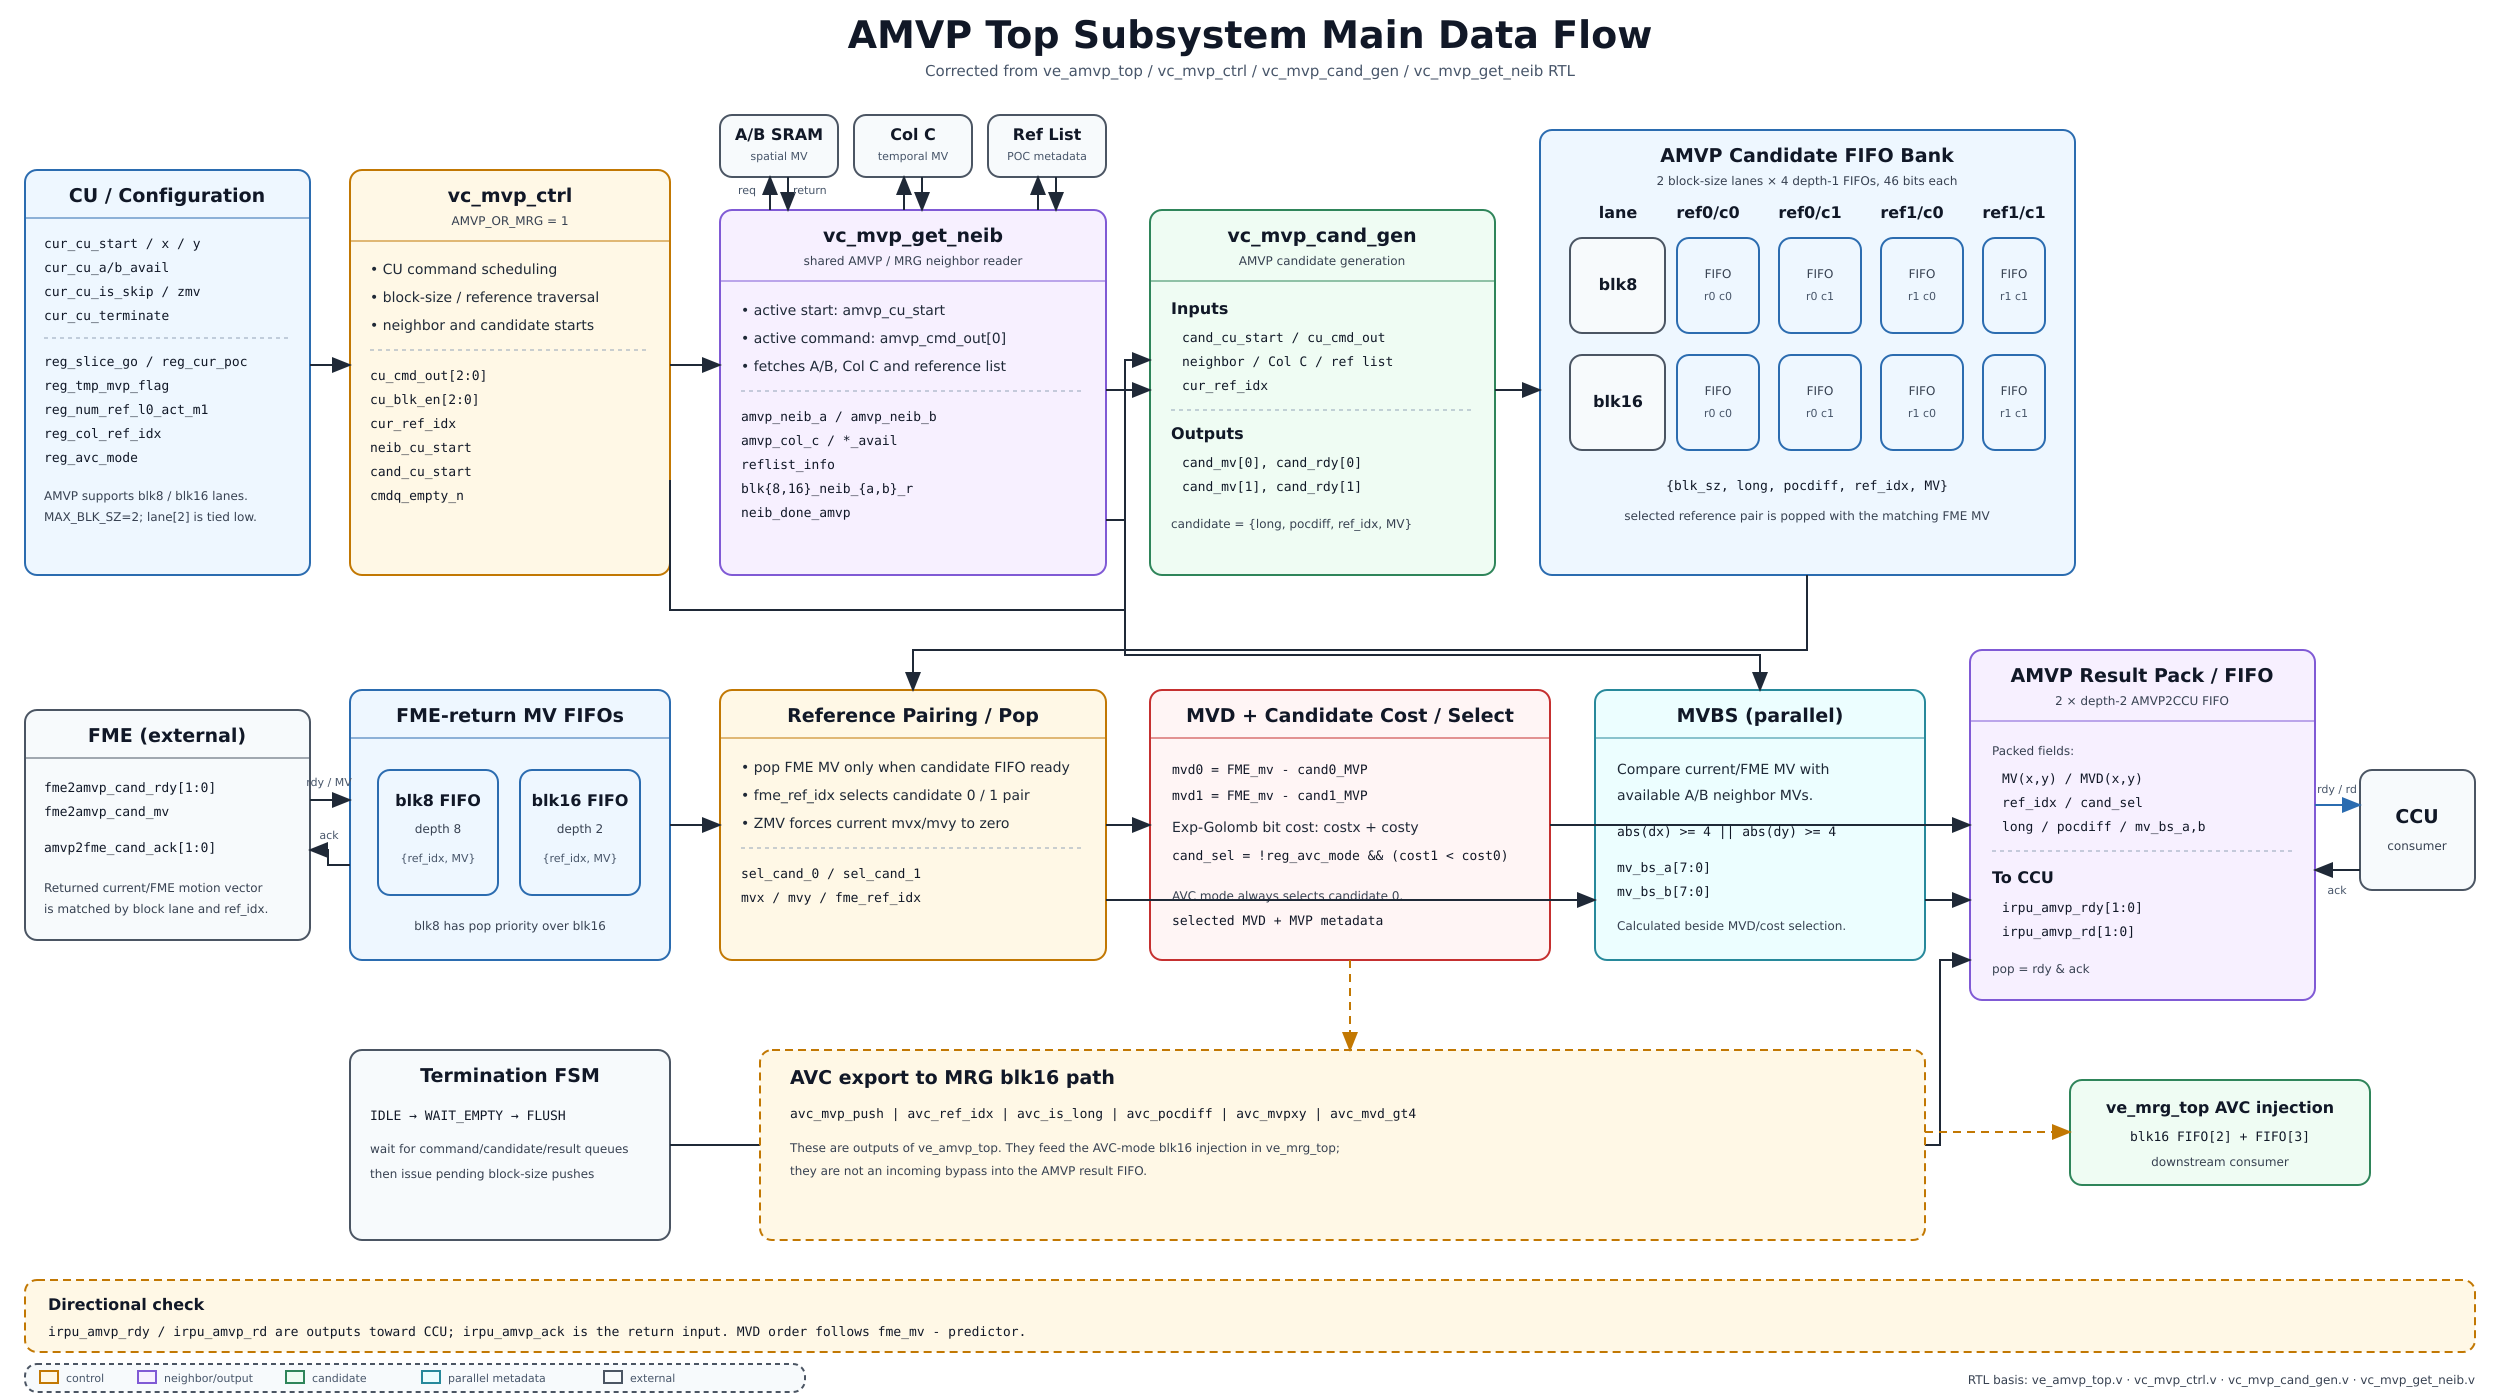
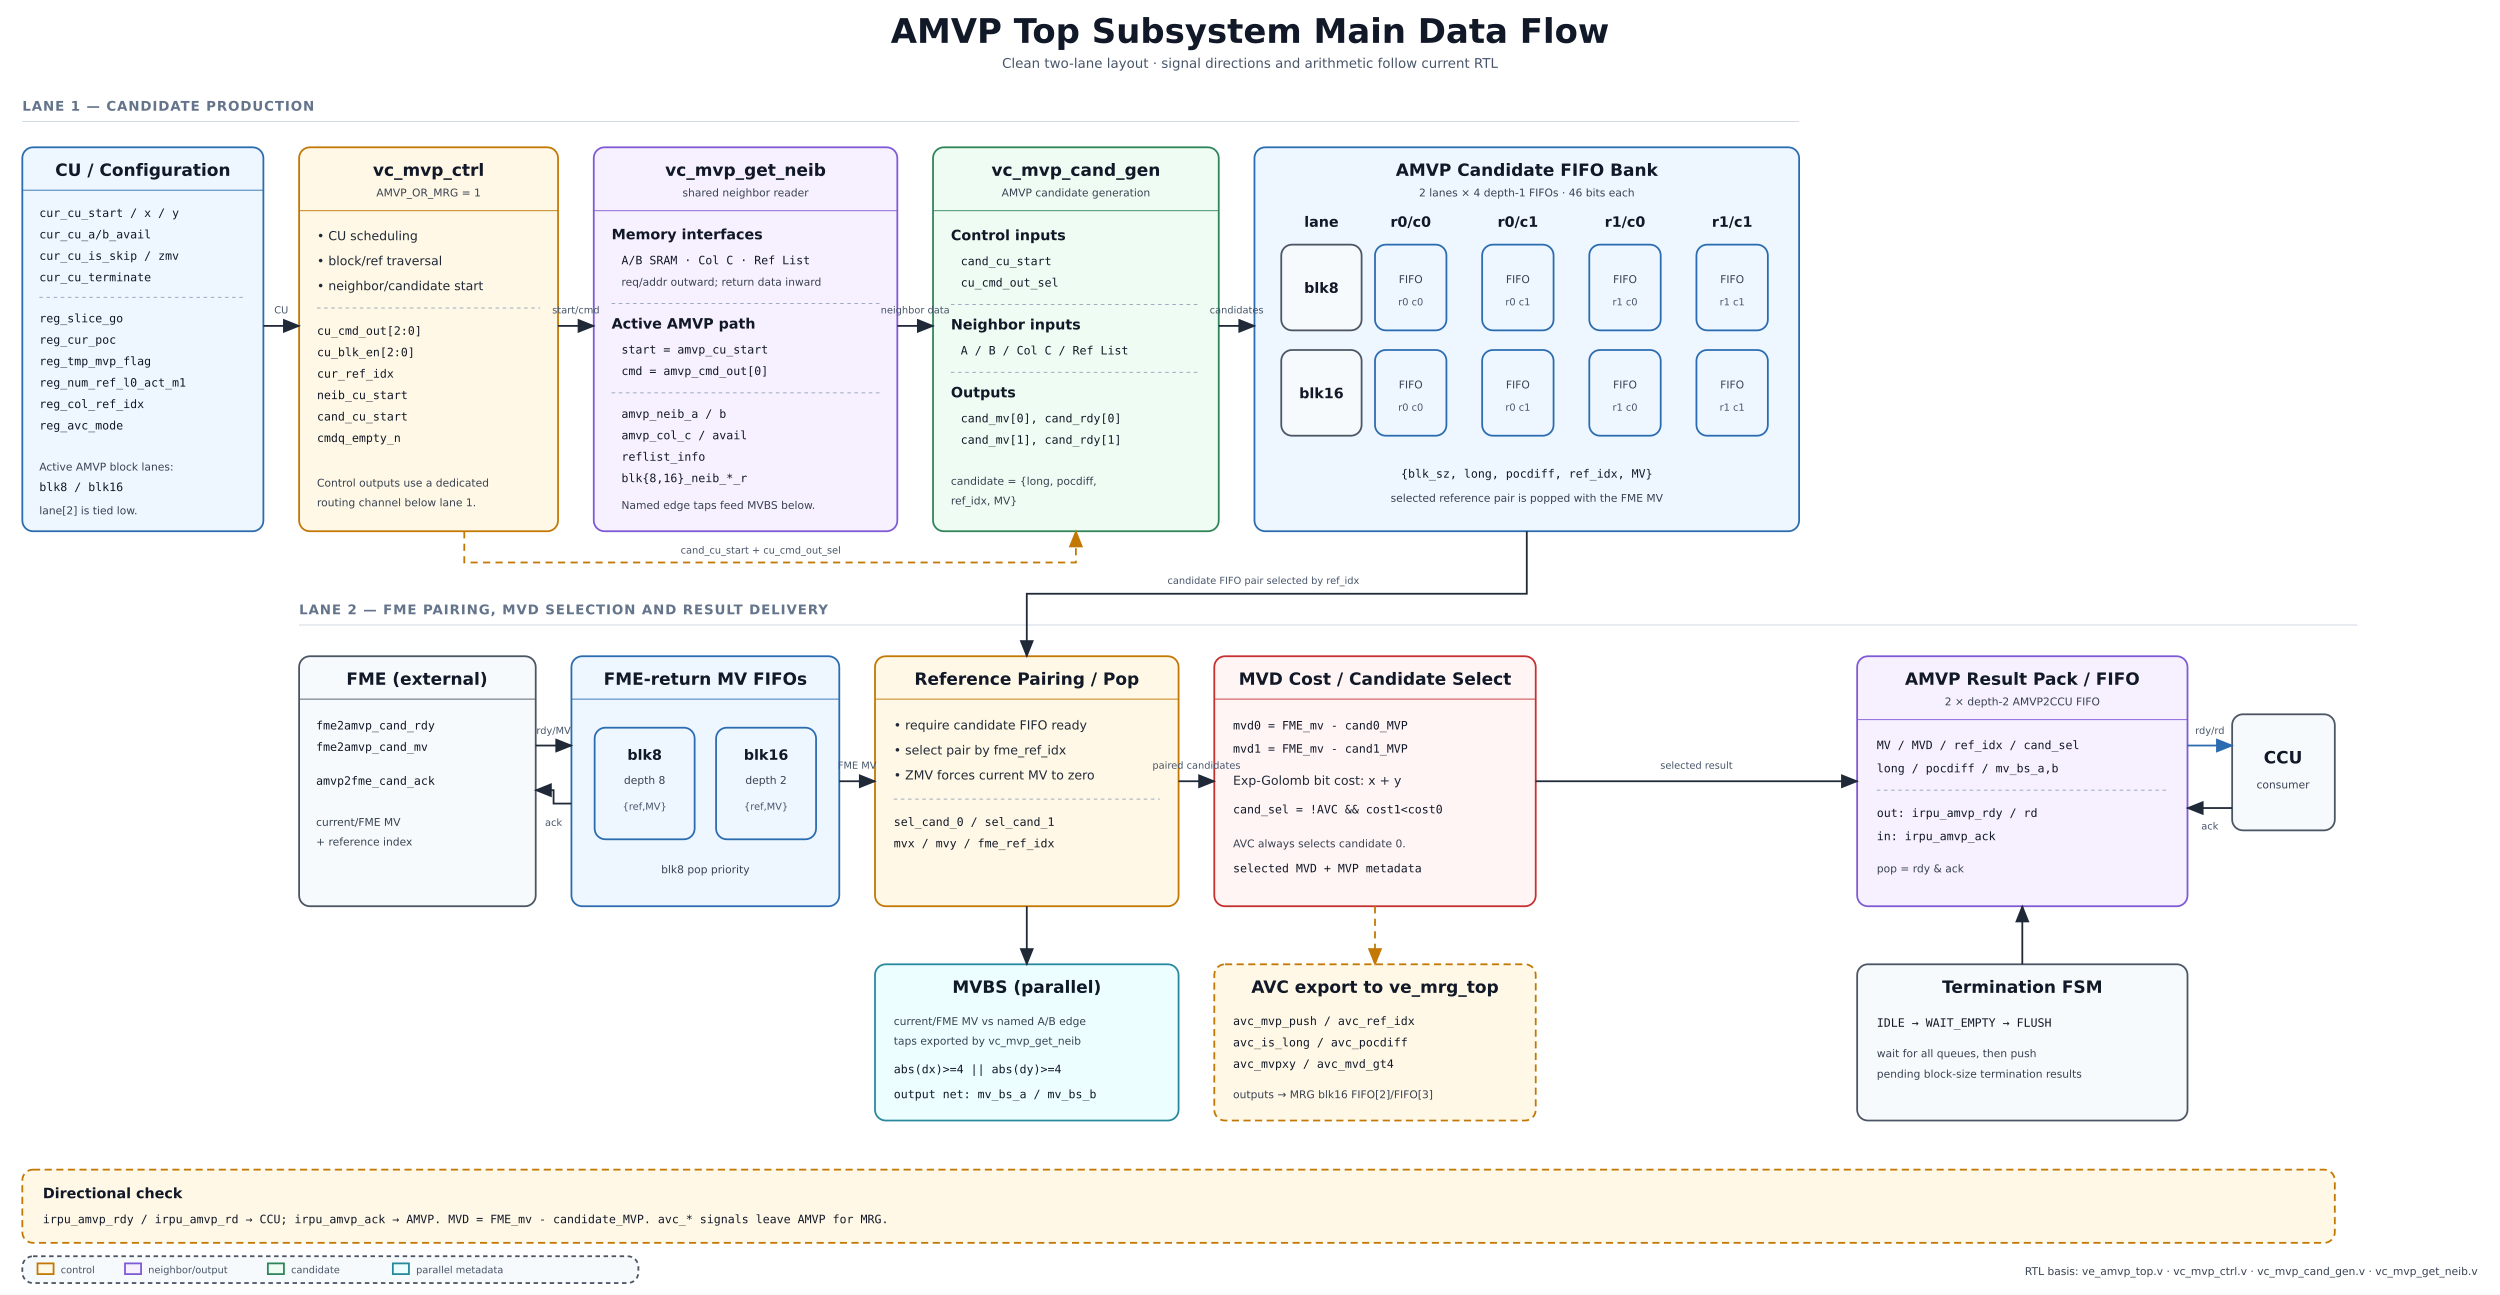
- <svg xmlns="http://www.w3.org/2000/svg" width="2500" height="1400" viewBox="0 0 2500 1400">
+ <svg xmlns="http://www.w3.org/2000/svg" width="2800" height="1450" viewBox="0 0 2800 1450">
  <defs>
    <marker id="arrow" markerWidth="10" markerHeight="8" refX="9" refY="4" orient="auto" markerUnits="strokeWidth">
      <path d="M0,0 L10,4 L0,8 Z" fill="#1f2937" />
    </marker>
    <marker id="arrow-blue" markerWidth="10" markerHeight="8" refX="9" refY="4" orient="auto" markerUnits="strokeWidth">
      <path d="M0,0 L10,4 L0,8 Z" fill="#2b6cb0" />
    </marker>
    <marker id="arrow-orange" markerWidth="10" markerHeight="8" refX="9" refY="4" orient="auto" markerUnits="strokeWidth">
      <path d="M0,0 L10,4 L0,8 Z" fill="#c27803" />
    </marker>
    <style>
      .title{font:700 38px 'DejaVu Sans',sans-serif;fill:#111827}.subtitle{font:15px 'DejaVu Sans',sans-serif;fill:#475569}
-       .h1{font:700 19px 'DejaVu Sans',sans-serif;fill:#111827}.h2{font:700 16px 'DejaVu Sans',sans-serif;fill:#111827}
-       .txt{font:14px 'DejaVu Sans',sans-serif;fill:#1f2937}.sig{font:13px 'DejaVu Sans Mono',monospace;fill:#111827}
-       .small{font:12px 'DejaVu Sans',sans-serif;fill:#374151}.tiny{font:11px 'DejaVu Sans',sans-serif;fill:#475569}
+       .lane{font:700 15px 'DejaVu Sans',sans-serif;fill:#64748b;letter-spacing:1px}.h1{font:700 19px 'DejaVu Sans',sans-serif;fill:#111827}.h2{font:700 16px 'DejaVu Sans',sans-serif;fill:#111827}
+       .txt{font:14px 'DejaVu Sans',sans-serif;fill:#1f2937}.sig{font:13px 'DejaVu Sans Mono',monospace;fill:#111827}.small{font:12px 'DejaVu Sans',sans-serif;fill:#374151}.tiny{font:11px 'DejaVu Sans',sans-serif;fill:#475569}
      .line{fill:none;stroke:#1f2937;stroke-width:2;marker-end:url(#arrow)}.blue-line{fill:none;stroke:#2b6cb0;stroke-width:2;marker-end:url(#arrow-blue)}
      .dash{fill:none;stroke:#c27803;stroke-width:2;stroke-dasharray:8 6;marker-end:url(#arrow-orange)}
-       .blue{fill:#eef7ff;stroke:#2b6cb0;stroke-width:2}.orange{fill:#fff8e6;stroke:#c27803;stroke-width:2}
-       .purple{fill:#f7f0ff;stroke:#805ad5;stroke-width:2}.green{fill:#effcf3;stroke:#2f855a;stroke-width:2}
-       .red{fill:#fff5f5;stroke:#c53030;stroke-width:2}.cyan{fill:#ecfeff;stroke:#27899b;stroke-width:2}
-       .gray{fill:#f7fafc;stroke:#4b5563;stroke-width:2}.round{rx:12;ry:12}.sep{stroke:#94a3b8;stroke-width:1;stroke-dasharray:4 4}
+       .blue{fill:#eef7ff;stroke:#2b6cb0;stroke-width:2}.orange{fill:#fff8e6;stroke:#c27803;stroke-width:2}.purple{fill:#f7f0ff;stroke:#805ad5;stroke-width:2}
+       .green{fill:#effcf3;stroke:#2f855a;stroke-width:2}.red{fill:#fff5f5;stroke:#c53030;stroke-width:2}.cyan{fill:#ecfeff;stroke:#27899b;stroke-width:2}.gray{fill:#f7fafc;stroke:#4b5563;stroke-width:2}
+       .round{rx:12;ry:12}.sep{stroke:#94a3b8;stroke-width:1;stroke-dasharray:4 4}
    </style>
  </defs>
-   <rect width="2500" height="1400" fill="#fff" />
-   <text x="1250" y="48" text-anchor="middle" class="title">AMVP Top Subsystem Main Data Flow</text>
-   <text x="1250" y="76" text-anchor="middle" class="subtitle">Corrected from ve_amvp_top / vc_mvp_ctrl / vc_mvp_cand_gen / vc_mvp_get_neib RTL</text>
-   <rect x="25" y="170" width="285" height="405" class="blue round" />
-   <text x="167" y="202" text-anchor="middle" class="h1">CU / Configuration</text>
-   <line x1="25" y1="218" x2="310" y2="218" stroke="#2b6cb0" />
-   <text x="44" y="248" class="sig">cur_cu_start / x / y</text>
-   <text x="44" y="272" class="sig">cur_cu_a/b_avail</text>
-   <text x="44" y="296" class="sig">cur_cu_is_skip / zmv</text>
-   <text x="44" y="320" class="sig">cur_cu_terminate</text>
-   <line x1="44" y1="338" x2="290" y2="338" class="sep" />
-   <text x="44" y="366" class="sig">reg_slice_go / reg_cur_poc</text>
-   <text x="44" y="390" class="sig">reg_tmp_mvp_flag</text>
-   <text x="44" y="414" class="sig">reg_num_ref_l0_act_m1</text>
-   <text x="44" y="438" class="sig">reg_col_ref_idx</text>
-   <text x="44" y="462" class="sig">reg_avc_mode</text>
-   <text x="44" y="500" class="small">AMVP supports blk8 / blk16 lanes.</text>
-   <text x="44" y="521" class="small">MAX_BLK_SZ=2; lane[2] is tied low.</text>
-   <rect x="350" y="170" width="320" height="405" class="orange round" />
-   <text x="510" y="202" text-anchor="middle" class="h1">vc_mvp_ctrl</text>
-   <text x="510" y="225" text-anchor="middle" class="small">AMVP_OR_MRG = 1</text>
-   <line x1="350" y1="241" x2="670" y2="241" stroke="#c27803" />
-   <text x="370" y="274" class="txt">• CU command scheduling</text>
-   <text x="370" y="302" class="txt">• block-size / reference traversal</text>
-   <text x="370" y="330" class="txt">• neighbor and candidate starts</text>
-   <line x1="370" y1="350" x2="650" y2="350" class="sep" />
-   <text x="370" y="380" class="sig">cu_cmd_out[2:0]</text>
-   <text x="370" y="404" class="sig">cu_blk_en[2:0]</text>
-   <text x="370" y="428" class="sig">cur_ref_idx</text>
-   <text x="370" y="452" class="sig">neib_cu_start</text>
-   <text x="370" y="476" class="sig">cand_cu_start</text>
-   <text x="370" y="500" class="sig">cmdq_empty_n</text>
-   <path d="M310 365 H350" class="line" />
-   <rect x="720" y="115" width="118" height="62" class="gray round" />
-   <rect x="854" y="115" width="118" height="62" class="gray round" />
-   <rect x="988" y="115" width="118" height="62" class="gray round" />
-   <text x="779" y="140" text-anchor="middle" class="h2">A/B SRAM</text>
-   <text x="779" y="160" text-anchor="middle" class="tiny">spatial MV</text>
-   <text x="913" y="140" text-anchor="middle" class="h2">Col C</text>
-   <text x="913" y="160" text-anchor="middle" class="tiny">temporal MV</text>
-   <text x="1047" y="140" text-anchor="middle" class="h2">Ref List</text>
-   <text x="1047" y="160" text-anchor="middle" class="tiny">POC metadata</text>
-   <rect x="720" y="210" width="386" height="365" class="purple round" />
-   <text x="913" y="242" text-anchor="middle" class="h1">vc_mvp_get_neib</text>
-   <text x="913" y="265" text-anchor="middle" class="small">shared AMVP / MRG neighbor reader</text>
-   <line x1="720" y1="281" x2="1106" y2="281" stroke="#805ad5" />
-   <text x="741" y="315" class="txt">• active start: amvp_cu_start</text>
-   <text x="741" y="343" class="txt">• active command: amvp_cmd_out[0]</text>
-   <text x="741" y="371" class="txt">• fetches A/B, Col C and reference list</text>
-   <line x1="741" y1="391" x2="1085" y2="391" class="sep" />
-   <text x="741" y="421" class="sig">amvp_neib_a / amvp_neib_b</text>
-   <text x="741" y="445" class="sig">amvp_col_c / *_avail</text>
-   <text x="741" y="469" class="sig">reflist_info</text>
-   <text x="741" y="493" class="sig">blk{8,16}_neib_{a,b}_r</text>
-   <text x="741" y="517" class="sig">neib_done_amvp</text>
-   <path d="M670 365 H720" class="line" />
-   <path d="M770 210 V177" class="line" />
-   <path d="M788 177 V210" class="line" />
-   <path d="M904 210 V177" class="line" />
-   <path d="M922 177 V210" class="line" />
-   <path d="M1038 210 V177" class="line" />
-   <path d="M1056 177 V210" class="line" />
-   <text x="738" y="194" class="tiny">req</text>
-   <text x="793" y="194" class="tiny">return</text>
-   <rect x="1150" y="210" width="345" height="365" class="green round" />
-   <text x="1322" y="242" text-anchor="middle" class="h1">vc_mvp_cand_gen</text>
-   <text x="1322" y="265" text-anchor="middle" class="small">AMVP candidate generation</text>
-   <line x1="1150" y1="281" x2="1495" y2="281" stroke="#2f855a" />
-   <text x="1171" y="314" class="h2">Inputs</text>
-   <text x="1182" y="342" class="sig">cand_cu_start / cu_cmd_out</text>
-   <text x="1182" y="366" class="sig">neighbor / Col C / ref list</text>
-   <text x="1182" y="390" class="sig">cur_ref_idx</text>
-   <line x1="1171" y1="410" x2="1474" y2="410" class="sep" />
-   <text x="1171" y="439" class="h2">Outputs</text>
-   <text x="1182" y="467" class="sig">cand_mv[0], cand_rdy[0]</text>
-   <text x="1182" y="491" class="sig">cand_mv[1], cand_rdy[1]</text>
-   <text x="1171" y="528" class="small">candidate = {long, pocdiff, ref_idx, MV}</text>
-   <path d="M1106 390 H1150" class="line" />
-   <path d="M670 480 V610 H1125 V360 H1150" class="line" />
-   <rect x="1540" y="130" width="535" height="445" class="blue round" />
-   <text x="1807" y="162" text-anchor="middle" class="h1">AMVP Candidate FIFO Bank</text>
-   <text x="1807" y="185" text-anchor="middle" class="small">2 block-size lanes × 4 depth-1 FIFOs, 46 bits each</text>
-   <text x="1618" y="218" text-anchor="middle" class="h2">lane</text>
-   <text x="1708" y="218" text-anchor="middle" class="h2">ref0/c0</text>
-   <text x="1810" y="218" text-anchor="middle" class="h2">ref0/c1</text>
-   <text x="1912" y="218" text-anchor="middle" class="h2">ref1/c0</text>
-   <text x="2014" y="218" text-anchor="middle" class="h2">ref1/c1</text>
-   <rect x="1570" y="238" width="95" height="95" class="gray round" />
-   <text x="1618" y="290" text-anchor="middle" class="h2">blk8</text>
-   <rect x="1677" y="238" width="82" height="95" class="blue round" />
-   <rect x="1779" y="238" width="82" height="95" class="blue round" />
-   <rect x="1881" y="238" width="82" height="95" class="blue round" />
-   <rect x="1983" y="238" width="62" height="95" class="blue round" />
-   <text x="1718" y="278" text-anchor="middle" class="small">FIFO</text>
-   <text x="1718" y="300" text-anchor="middle" class="tiny">r0 c0</text>
-   <text x="1820" y="278" text-anchor="middle" class="small">FIFO</text>
-   <text x="1820" y="300" text-anchor="middle" class="tiny">r0 c1</text>
-   <text x="1922" y="278" text-anchor="middle" class="small">FIFO</text>
-   <text x="1922" y="300" text-anchor="middle" class="tiny">r1 c0</text>
-   <text x="2014" y="278" text-anchor="middle" class="small">FIFO</text>
-   <text x="2014" y="300" text-anchor="middle" class="tiny">r1 c1</text>
-   <rect x="1570" y="355" width="95" height="95" class="gray round" />
-   <text x="1618" y="407" text-anchor="middle" class="h2">blk16</text>
-   <rect x="1677" y="355" width="82" height="95" class="blue round" />
-   <rect x="1779" y="355" width="82" height="95" class="blue round" />
-   <rect x="1881" y="355" width="82" height="95" class="blue round" />
-   <rect x="1983" y="355" width="62" height="95" class="blue round" />
-   <text x="1718" y="395" text-anchor="middle" class="small">FIFO</text>
-   <text x="1718" y="417" text-anchor="middle" class="tiny">r0 c0</text>
-   <text x="1820" y="395" text-anchor="middle" class="small">FIFO</text>
-   <text x="1820" y="417" text-anchor="middle" class="tiny">r0 c1</text>
-   <text x="1922" y="395" text-anchor="middle" class="small">FIFO</text>
-   <text x="1922" y="417" text-anchor="middle" class="tiny">r1 c0</text>
-   <text x="2014" y="395" text-anchor="middle" class="small">FIFO</text>
-   <text x="2014" y="417" text-anchor="middle" class="tiny">r1 c1</text>
-   <text x="1807" y="490" text-anchor="middle" class="sig">{blk_sz, long, pocdiff, ref_idx, MV}</text>
-   <text x="1807" y="520" text-anchor="middle" class="small">selected reference pair is popped with the matching FME MV</text>
-   <path d="M1495 390 H1540" class="line" />
-   <rect x="25" y="710" width="285" height="230" class="gray round" />
-   <text x="167" y="742" text-anchor="middle" class="h1">FME (external)</text>
-   <line x1="25" y1="758" x2="310" y2="758" stroke="#4b5563" />
-   <text x="44" y="792" class="sig">fme2amvp_cand_rdy[1:0]</text>
-   <text x="44" y="816" class="sig">fme2amvp_cand_mv</text>
-   <text x="44" y="852" class="sig">amvp2fme_cand_ack[1:0]</text>
-   <text x="44" y="892" class="small">Returned current/FME motion vector</text>
-   <text x="44" y="913" class="small">is matched by block lane and ref_idx.</text>
-   <rect x="350" y="690" width="320" height="270" class="blue round" />
-   <text x="510" y="722" text-anchor="middle" class="h1">FME-return MV FIFOs</text>
-   <line x1="350" y1="738" x2="670" y2="738" stroke="#2b6cb0" />
-   <rect x="378" y="770" width="120" height="125" class="blue round" />
-   <rect x="520" y="770" width="120" height="125" class="blue round" />
-   <text x="438" y="806" text-anchor="middle" class="h2">blk8 FIFO</text>
-   <text x="438" y="833" text-anchor="middle" class="small">depth 8</text>
-   <text x="438" y="862" text-anchor="middle" class="tiny">{ref_idx, MV}</text>
-   <text x="580" y="806" text-anchor="middle" class="h2">blk16 FIFO</text>
-   <text x="580" y="833" text-anchor="middle" class="small">depth 2</text>
-   <text x="580" y="862" text-anchor="middle" class="tiny">{ref_idx, MV}</text>
-   <text x="510" y="930" text-anchor="middle" class="small">blk8 has pop priority over blk16</text>
-   <path d="M310 800 H350" class="line" />
-   <path d="M350 865 H328 V850 H310" class="line" />
-   <text x="329" y="786" text-anchor="middle" class="tiny">rdy / MV</text>
-   <text x="329" y="839" text-anchor="middle" class="tiny">ack</text>
-   <rect x="720" y="690" width="386" height="270" class="orange round" />
-   <text x="913" y="722" text-anchor="middle" class="h1">Reference Pairing / Pop</text>
-   <line x1="720" y1="738" x2="1106" y2="738" stroke="#c27803" />
-   <text x="741" y="772" class="txt">• pop FME MV only when candidate FIFO ready</text>
-   <text x="741" y="800" class="txt">• fme_ref_idx selects candidate 0 / 1 pair</text>
-   <text x="741" y="828" class="txt">• ZMV forces current mvx/mvy to zero</text>
-   <line x1="741" y1="848" x2="1085" y2="848" class="sep" />
-   <text x="741" y="878" class="sig">sel_cand_0 / sel_cand_1</text>
-   <text x="741" y="902" class="sig">mvx / mvy / fme_ref_idx</text>
-   <path d="M670 825 H720" class="line" />
-   <path d="M1807 575 V650 H913 V690" class="line" />
-   <rect x="1150" y="690" width="400" height="270" class="red round" />
-   <text x="1350" y="722" text-anchor="middle" class="h1">MVD + Candidate Cost / Select</text>
-   <line x1="1150" y1="738" x2="1550" y2="738" stroke="#c53030" />
-   <text x="1172" y="774" class="sig">mvd0 = FME_mv - cand0_MVP</text>
-   <text x="1172" y="800" class="sig">mvd1 = FME_mv - cand1_MVP</text>
-   <text x="1172" y="832" class="txt">Exp-Golomb bit cost: costx + costy</text>
-   <text x="1172" y="860" class="sig">cand_sel = !reg_avc_mode &amp;&amp; (cost1 &lt; cost0)</text>
-   <text x="1172" y="900" class="small">AVC mode always selects candidate 0.</text>
-   <text x="1172" y="925" class="sig">selected MVD + MVP metadata</text>
-   <path d="M1106 825 H1150" class="line" />
-   <rect x="1595" y="690" width="330" height="270" class="cyan round" />
-   <text x="1760" y="722" text-anchor="middle" class="h1">MVBS (parallel)</text>
-   <line x1="1595" y1="738" x2="1925" y2="738" stroke="#27899b" />
-   <text x="1617" y="774" class="txt">Compare current/FME MV with</text>
-   <text x="1617" y="800" class="txt">available A/B neighbor MVs.</text>
-   <text x="1617" y="836" class="sig">abs(dx) &gt;= 4 || abs(dy) &gt;= 4</text>
-   <text x="1617" y="872" class="sig">mv_bs_a[7:0]</text>
-   <text x="1617" y="896" class="sig">mv_bs_b[7:0]</text>
-   <text x="1617" y="930" class="small">Calculated beside MVD/cost selection.</text>
-   <path d="M1106 520 H1125 V655 H1760 V690" class="line" />
-   <path d="M1106 900 H1595" class="line" />
-   <rect x="1970" y="650" width="345" height="350" class="purple round" />
-   <text x="2142" y="682" text-anchor="middle" class="h1">AMVP Result Pack / FIFO</text>
-   <text x="2142" y="705" text-anchor="middle" class="small">2 × depth-2 AMVP2CCU FIFO</text>
-   <line x1="1970" y1="721" x2="2315" y2="721" stroke="#805ad5" />
-   <text x="1992" y="755" class="small">Packed fields:</text>
-   <text x="2002" y="783" class="sig">MV(x,y) / MVD(x,y)</text>
-   <text x="2002" y="807" class="sig">ref_idx / cand_sel</text>
-   <text x="2002" y="831" class="sig">long / pocdiff / mv_bs_a,b</text>
-   <line x1="1992" y1="851" x2="2293" y2="851" class="sep" />
-   <text x="1992" y="883" class="h2">To CCU</text>
-   <text x="2002" y="912" class="sig">irpu_amvp_rdy[1:0]</text>
-   <text x="2002" y="936" class="sig">irpu_amvp_rd[1:0]</text>
-   <text x="1992" y="973" class="small">pop = rdy &amp; ack</text>
-   <path d="M1550 825 H1970" class="line" />
-   <path d="M1925 900 H1970" class="line" />
-   <rect x="2360" y="770" width="115" height="120" class="gray round" />
-   <text x="2417" y="823" text-anchor="middle" class="h1">CCU</text>
-   <text x="2417" y="850" text-anchor="middle" class="small">consumer</text>
-   <path d="M2315 805 H2360" class="blue-line" />
-   <text x="2337" y="793" text-anchor="middle" class="tiny">rdy / rd</text>
-   <path d="M2360 870 H2315" class="line" />
-   <text x="2337" y="894" text-anchor="middle" class="tiny">ack</text>
-   <rect x="350" y="1050" width="320" height="190" class="gray round" />
-   <text x="510" y="1082" text-anchor="middle" class="h1">Termination FSM</text>
-   <text x="370" y="1120" class="sig">IDLE → WAIT_EMPTY → FLUSH</text>
-   <text x="370" y="1153" class="small">wait for command/candidate/result queues</text>
-   <text x="370" y="1178" class="small">then issue pending block-size pushes</text>
-   <path d="M670 1145 H1940 V960 H1970" class="line" />
-   <rect x="760" y="1050" width="1165" height="190" class="orange round" stroke-dasharray="8 5" />
-   <text x="790" y="1084" class="h1">AVC export to MRG blk16 path</text>
-   <text x="790" y="1118" class="sig">avc_mvp_push | avc_ref_idx | avc_is_long | avc_pocdiff | avc_mvpxy | avc_mvd_gt4</text>
-   <text x="790" y="1152" class="small">These are outputs of ve_amvp_top. They feed the AVC-mode blk16 injection in ve_mrg_top;</text>
-   <text x="790" y="1175" class="small">they are not an incoming bypass into the AMVP result FIFO.</text>
-   <path d="M1350 960 V1050" class="dash" />
-   <rect x="2070" y="1080" width="300" height="105" class="green round" />
-   <text x="2220" y="1113" text-anchor="middle" class="h2">ve_mrg_top AVC injection</text>
-   <text x="2220" y="1141" text-anchor="middle" class="sig">blk16 FIFO[2] + FIFO[3]</text>
-   <text x="2220" y="1166" text-anchor="middle" class="small">downstream consumer</text>
-   <path d="M1925 1132 H2070" class="dash" />
-   <rect x="25" y="1280" width="2450" height="72" class="orange round" stroke-dasharray="8 5" />
-   <text x="48" y="1310" class="h2">Directional check</text>
-   <text x="48" y="1336" class="sig">irpu_amvp_rdy / irpu_amvp_rd are outputs toward CCU; irpu_amvp_ack is the return input. MVD order follows fme_mv - predictor.</text>
-   <rect x="25" y="1364" width="780" height="28" class="gray round" stroke-dasharray="5 4" />
-   <rect x="40" y="1371" width="18" height="12" class="orange" />
-   <text x="66" y="1382" class="tiny">control</text>
-   <rect x="138" y="1371" width="18" height="12" class="purple" />
-   <text x="164" y="1382" class="tiny">neighbor/output</text>
-   <rect x="286" y="1371" width="18" height="12" class="green" />
-   <text x="312" y="1382" class="tiny">candidate</text>
-   <rect x="422" y="1371" width="18" height="12" class="cyan" />
-   <text x="448" y="1382" class="tiny">parallel metadata</text>
-   <rect x="604" y="1371" width="18" height="12" class="gray" />
-   <text x="630" y="1382" class="tiny">external</text>
-   <text x="2475" y="1384" text-anchor="end" class="small">RTL basis: ve_amvp_top.v · vc_mvp_ctrl.v · vc_mvp_cand_gen.v · vc_mvp_get_neib.v</text>
+   <rect width="2800" height="1450" fill="#fff" />
+   <text x="1400" y="48" text-anchor="middle" class="title">AMVP Top Subsystem Main Data Flow</text>
+   <text x="1400" y="76" text-anchor="middle" class="subtitle">Clean two-lane layout · signal directions and arithmetic follow current RTL</text>
+   <text x="25" y="124" class="lane">LANE 1 — CANDIDATE PRODUCTION</text>
+   <line x1="25" y1="136" x2="2015" y2="136" stroke="#cbd5e1" stroke-width="1" />
+   <rect x="25" y="165" width="270" height="430" class="blue round" />
+   <text x="160" y="197" text-anchor="middle" class="h1">CU / Configuration</text>
+   <line x1="25" y1="213" x2="295" y2="213" stroke="#2b6cb0" />
+   <text x="44" y="243" class="sig">cur_cu_start / x / y</text>
+   <text x="44" y="267" class="sig">cur_cu_a/b_avail</text>
+   <text x="44" y="291" class="sig">cur_cu_is_skip / zmv</text>
+   <text x="44" y="315" class="sig">cur_cu_terminate</text>
+   <line x1="44" y1="333" x2="275" y2="333" class="sep" />
+   <text x="44" y="361" class="sig">reg_slice_go</text>
+   <text x="44" y="385" class="sig">reg_cur_poc</text>
+   <text x="44" y="409" class="sig">reg_tmp_mvp_flag</text>
+   <text x="44" y="433" class="sig">reg_num_ref_l0_act_m1</text>
+   <text x="44" y="457" class="sig">reg_col_ref_idx</text>
+   <text x="44" y="481" class="sig">reg_avc_mode</text>
+   <text x="44" y="527" class="small">Active AMVP block lanes:</text>
+   <text x="44" y="550" class="sig">blk8 / blk16</text>
+   <text x="44" y="576" class="small">lane[2] is tied low.</text>
+   <rect x="335" y="165" width="290" height="430" class="orange round" />
+   <text x="480" y="197" text-anchor="middle" class="h1">vc_mvp_ctrl</text>
+   <text x="480" y="220" text-anchor="middle" class="small">AMVP_OR_MRG = 1</text>
+   <line x1="335" y1="236" x2="625" y2="236" stroke="#c27803" />
+   <text x="355" y="269" class="txt">• CU scheduling</text>
+   <text x="355" y="297" class="txt">• block/ref traversal</text>
+   <text x="355" y="325" class="txt">• neighbor/candidate start</text>
+   <line x1="355" y1="345" x2="605" y2="345" class="sep" />
+   <text x="355" y="375" class="sig">cu_cmd_out[2:0]</text>
+   <text x="355" y="399" class="sig">cu_blk_en[2:0]</text>
+   <text x="355" y="423" class="sig">cur_ref_idx</text>
+   <text x="355" y="447" class="sig">neib_cu_start</text>
+   <text x="355" y="471" class="sig">cand_cu_start</text>
+   <text x="355" y="495" class="sig">cmdq_empty_n</text>
+   <text x="355" y="545" class="small">Control outputs use a dedicated</text>
+   <text x="355" y="567" class="small">routing channel below lane 1.</text>
+   <rect x="665" y="165" width="340" height="430" class="purple round" />
+   <text x="835" y="197" text-anchor="middle" class="h1">vc_mvp_get_neib</text>
+   <text x="835" y="220" text-anchor="middle" class="small">shared neighbor reader</text>
+   <line x1="665" y1="236" x2="1005" y2="236" stroke="#805ad5" />
+   <text x="685" y="268" class="h2">Memory interfaces</text>
+   <text x="696" y="296" class="sig">A/B SRAM · Col C · Ref List</text>
+   <text x="696" y="320" class="small">req/addr outward; return data inward</text>
+   <line x1="685" y1="340" x2="985" y2="340" class="sep" />
+   <text x="685" y="368" class="h2">Active AMVP path</text>
+   <text x="696" y="396" class="sig">start = amvp_cu_start</text>
+   <text x="696" y="420" class="sig">cmd = amvp_cmd_out[0]</text>
+   <line x1="685" y1="440" x2="985" y2="440" class="sep" />
+   <text x="696" y="468" class="sig">amvp_neib_a / b</text>
+   <text x="696" y="492" class="sig">amvp_col_c / avail</text>
+   <text x="696" y="516" class="sig">reflist_info</text>
+   <text x="696" y="540" class="sig">blk{8,16}_neib_*_r</text>
+   <text x="696" y="570" class="small">Named edge taps feed MVBS below.</text>
+   <rect x="1045" y="165" width="320" height="430" class="green round" />
+   <text x="1205" y="197" text-anchor="middle" class="h1">vc_mvp_cand_gen</text>
+   <text x="1205" y="220" text-anchor="middle" class="small">AMVP candidate generation</text>
+   <line x1="1045" y1="236" x2="1365" y2="236" stroke="#2f855a" />
+   <text x="1065" y="269" class="h2">Control inputs</text>
+   <text x="1076" y="297" class="sig">cand_cu_start</text>
+   <text x="1076" y="321" class="sig">cu_cmd_out_sel</text>
+   <line x1="1065" y1="341" x2="1345" y2="341" class="sep" />
+   <text x="1065" y="369" class="h2">Neighbor inputs</text>
+   <text x="1076" y="397" class="sig">A / B / Col C / Ref List</text>
+   <line x1="1065" y1="417" x2="1345" y2="417" class="sep" />
+   <text x="1065" y="445" class="h2">Outputs</text>
+   <text x="1076" y="473" class="sig">cand_mv[0], cand_rdy[0]</text>
+   <text x="1076" y="497" class="sig">cand_mv[1], cand_rdy[1]</text>
+   <text x="1065" y="543" class="small">candidate = {long, pocdiff,</text>
+   <text x="1065" y="565" class="small">ref_idx, MV}</text>
+   <rect x="1405" y="165" width="610" height="430" class="blue round" />
+   <text x="1710" y="197" text-anchor="middle" class="h1">AMVP Candidate FIFO Bank</text>
+   <text x="1710" y="220" text-anchor="middle" class="small">2 lanes × 4 depth-1 FIFOs · 46 bits each</text>
+   <text x="1480" y="254" text-anchor="middle" class="h2">lane</text>
+   <text x="1580" y="254" text-anchor="middle" class="h2">r0/c0</text>
+   <text x="1700" y="254" text-anchor="middle" class="h2">r0/c1</text>
+   <text x="1820" y="254" text-anchor="middle" class="h2">r1/c0</text>
+   <text x="1940" y="254" text-anchor="middle" class="h2">r1/c1</text>
+   <rect x="1435" y="274" width="90" height="96" class="gray round" />
+   <text x="1480" y="328" text-anchor="middle" class="h2">blk8</text>
+   <rect x="1540" y="274" width="80" height="96" class="blue round" />
+   <rect x="1660" y="274" width="80" height="96" class="blue round" />
+   <rect x="1780" y="274" width="80" height="96" class="blue round" />
+   <rect x="1900" y="274" width="80" height="96" class="blue round" />
+   <text x="1580" y="317" text-anchor="middle" class="small">FIFO</text>
+   <text x="1580" y="342" text-anchor="middle" class="tiny">r0 c0</text>
+   <text x="1700" y="317" text-anchor="middle" class="small">FIFO</text>
+   <text x="1700" y="342" text-anchor="middle" class="tiny">r0 c1</text>
+   <text x="1820" y="317" text-anchor="middle" class="small">FIFO</text>
+   <text x="1820" y="342" text-anchor="middle" class="tiny">r1 c0</text>
+   <text x="1940" y="317" text-anchor="middle" class="small">FIFO</text>
+   <text x="1940" y="342" text-anchor="middle" class="tiny">r1 c1</text>
+   <rect x="1435" y="392" width="90" height="96" class="gray round" />
+   <text x="1480" y="446" text-anchor="middle" class="h2">blk16</text>
+   <rect x="1540" y="392" width="80" height="96" class="blue round" />
+   <rect x="1660" y="392" width="80" height="96" class="blue round" />
+   <rect x="1780" y="392" width="80" height="96" class="blue round" />
+   <rect x="1900" y="392" width="80" height="96" class="blue round" />
+   <text x="1580" y="435" text-anchor="middle" class="small">FIFO</text>
+   <text x="1580" y="460" text-anchor="middle" class="tiny">r0 c0</text>
+   <text x="1700" y="435" text-anchor="middle" class="small">FIFO</text>
+   <text x="1700" y="460" text-anchor="middle" class="tiny">r0 c1</text>
+   <text x="1820" y="435" text-anchor="middle" class="small">FIFO</text>
+   <text x="1820" y="460" text-anchor="middle" class="tiny">r1 c0</text>
+   <text x="1940" y="435" text-anchor="middle" class="small">FIFO</text>
+   <text x="1940" y="460" text-anchor="middle" class="tiny">r1 c1</text>
+   <text x="1710" y="535" text-anchor="middle" class="sig">{blk_sz, long, pocdiff, ref_idx, MV}</text>
+   <text x="1710" y="562" text-anchor="middle" class="small">selected reference pair is popped with the FME MV</text>
+   <path d="M295 365 H335" class="line" />
+   <path d="M625 365 H665" class="line" />
+   <path d="M1005 365 H1045" class="line" />
+   <path d="M1365 365 H1405" class="line" />
+   <text x="315" y="351" text-anchor="middle" class="tiny">CU</text>
+   <text x="645" y="351" text-anchor="middle" class="tiny">start/cmd</text>
+   <text x="1025" y="351" text-anchor="middle" class="tiny">neighbor data</text>
+   <text x="1385" y="351" text-anchor="middle" class="tiny">candidates</text>
+   <path d="M520 595 V630 H1205 V595" class="dash" />
+   <text x="852" y="620" text-anchor="middle" class="tiny">cand_cu_start + cu_cmd_out_sel</text>
+   <text x="335" y="688" class="lane">LANE 2 — FME PAIRING, MVD SELECTION AND RESULT DELIVERY</text>
+   <line x1="335" y1="700" x2="2640" y2="700" stroke="#cbd5e1" stroke-width="1" />
+   <rect x="335" y="735" width="265" height="280" class="gray round" />
+   <text x="467" y="767" text-anchor="middle" class="h1">FME (external)</text>
+   <line x1="335" y1="783" x2="600" y2="783" stroke="#4b5563" />
+   <text x="354" y="817" class="sig">fme2amvp_cand_rdy</text>
+   <text x="354" y="841" class="sig">fme2amvp_cand_mv</text>
+   <text x="354" y="879" class="sig">amvp2fme_cand_ack</text>
+   <text x="354" y="925" class="small">current/FME MV</text>
+   <text x="354" y="947" class="small">+ reference index</text>
+   <rect x="640" y="735" width="300" height="280" class="blue round" />
+   <text x="790" y="767" text-anchor="middle" class="h1">FME-return MV FIFOs</text>
+   <line x1="640" y1="783" x2="940" y2="783" stroke="#2b6cb0" />
+   <rect x="666" y="815" width="112" height="125" class="blue round" />
+   <rect x="802" y="815" width="112" height="125" class="blue round" />
+   <text x="722" y="851" text-anchor="middle" class="h2">blk8</text>
+   <text x="722" y="878" text-anchor="middle" class="small">depth 8</text>
+   <text x="722" y="907" text-anchor="middle" class="tiny">{ref,MV}</text>
+   <text x="858" y="851" text-anchor="middle" class="h2">blk16</text>
+   <text x="858" y="878" text-anchor="middle" class="small">depth 2</text>
+   <text x="858" y="907" text-anchor="middle" class="tiny">{ref,MV}</text>
+   <text x="790" y="978" text-anchor="middle" class="small">blk8 pop priority</text>
+   <rect x="980" y="735" width="340" height="280" class="orange round" />
+   <text x="1150" y="767" text-anchor="middle" class="h1">Reference Pairing / Pop</text>
+   <line x1="980" y1="783" x2="1320" y2="783" stroke="#c27803" />
+   <text x="1001" y="817" class="txt">• require candidate FIFO ready</text>
+   <text x="1001" y="845" class="txt">• select pair by fme_ref_idx</text>
+   <text x="1001" y="873" class="txt">• ZMV forces current MV to zero</text>
+   <line x1="1001" y1="895" x2="1299" y2="895" class="sep" />
+   <text x="1001" y="925" class="sig">sel_cand_0 / sel_cand_1</text>
+   <text x="1001" y="949" class="sig">mvx / mvy / fme_ref_idx</text>
+   <rect x="1360" y="735" width="360" height="280" class="red round" />
+   <text x="1540" y="767" text-anchor="middle" class="h1">MVD Cost / Candidate Select</text>
+   <line x1="1360" y1="783" x2="1720" y2="783" stroke="#c53030" />
+   <text x="1381" y="817" class="sig">mvd0 = FME_mv - cand0_MVP</text>
+   <text x="1381" y="843" class="sig">mvd1 = FME_mv - cand1_MVP</text>
+   <text x="1381" y="879" class="txt">Exp-Golomb bit cost: x + y</text>
+   <text x="1381" y="911" class="sig">cand_sel = !AVC &amp;&amp; cost1&lt;cost0</text>
+   <text x="1381" y="949" class="small">AVC always selects candidate 0.</text>
+   <text x="1381" y="977" class="sig">selected MVD + MVP metadata</text>
+   <rect x="2080" y="735" width="370" height="280" class="purple round" />
+   <text x="2265" y="767" text-anchor="middle" class="h1">AMVP Result Pack / FIFO</text>
+   <text x="2265" y="790" text-anchor="middle" class="small">2 × depth-2 AMVP2CCU FIFO</text>
+   <line x1="2080" y1="806" x2="2450" y2="806" stroke="#805ad5" />
+   <text x="2102" y="839" class="sig">MV / MVD / ref_idx / cand_sel</text>
+   <text x="2102" y="865" class="sig">long / pocdiff / mv_bs_a,b</text>
+   <line x1="2102" y1="885" x2="2428" y2="885" class="sep" />
+   <text x="2102" y="915" class="sig">out: irpu_amvp_rdy / rd</text>
+   <text x="2102" y="941" class="sig">in:  irpu_amvp_ack</text>
+   <text x="2102" y="977" class="small">pop = rdy &amp; ack</text>
+   <rect x="2500" y="800" width="115" height="130" class="gray round" />
+   <text x="2557" y="855" text-anchor="middle" class="h1">CCU</text>
+   <text x="2557" y="883" text-anchor="middle" class="small">consumer</text>
+   <path d="M600 835 H640" class="line" />
+   <path d="M640 900 H620 V885 H600" class="line" />
+   <text x="620" y="822" text-anchor="middle" class="tiny">rdy/MV</text>
+   <text x="620" y="925" text-anchor="middle" class="tiny">ack</text>
+   <path d="M940 875 H980" class="line" />
+   <path d="M1320 875 H1360" class="line" />
+   <path d="M1720 875 H2080" class="line" />
+   <text x="960" y="861" text-anchor="middle" class="tiny">FME MV</text>
+   <text x="1340" y="861" text-anchor="middle" class="tiny">paired candidates</text>
+   <text x="1900" y="861" text-anchor="middle" class="tiny">selected result</text>
+   <path d="M2450 835 H2500" class="blue-line" />
+   <path d="M2500 905 H2450" class="line" />
+   <text x="2475" y="822" text-anchor="middle" class="tiny">rdy/rd</text>
+   <text x="2475" y="929" text-anchor="middle" class="tiny">ack</text>
+   <path d="M1710 595 V665 H1150 V735" class="line" />
+   <text x="1415" y="654" text-anchor="middle" class="tiny">candidate FIFO pair selected by ref_idx</text>
+   <rect x="1360" y="1080" width="360" height="175" class="orange round" stroke-dasharray="8 5" />
+   <text x="1540" y="1112" text-anchor="middle" class="h1">AVC export to ve_mrg_top</text>
+   <text x="1381" y="1148" class="sig">avc_mvp_push / avc_ref_idx</text>
+   <text x="1381" y="1172" class="sig">avc_is_long / avc_pocdiff</text>
+   <text x="1381" y="1196" class="sig">avc_mvpxy / avc_mvd_gt4</text>
+   <text x="1381" y="1230" class="small">outputs → MRG blk16 FIFO[2]/FIFO[3]</text>
+   <path d="M1540 1015 V1080" class="dash" />
+   <rect x="980" y="1080" width="340" height="175" class="cyan round" />
+   <text x="1150" y="1112" text-anchor="middle" class="h1">MVBS (parallel)</text>
+   <text x="1001" y="1148" class="small">current/FME MV vs named A/B edge</text>
+   <text x="1001" y="1170" class="small">taps exported by vc_mvp_get_neib</text>
+   <text x="1001" y="1202" class="sig">abs(dx)&gt;=4 || abs(dy)&gt;=4</text>
+   <text x="1001" y="1230" class="sig">output net: mv_bs_a / mv_bs_b</text>
+   <path d="M1150 1015 V1080" class="line" />
+   <rect x="2080" y="1080" width="370" height="175" class="gray round" />
+   <text x="2265" y="1112" text-anchor="middle" class="h1">Termination FSM</text>
+   <text x="2102" y="1150" class="sig">IDLE → WAIT_EMPTY → FLUSH</text>
+   <text x="2102" y="1184" class="small">wait for all queues, then push</text>
+   <text x="2102" y="1207" class="small">pending block-size termination results</text>
+   <path d="M2265 1080 V1015" class="line" />
+   <rect x="25" y="1310" width="2590" height="82" class="orange round" stroke-dasharray="8 5" />
+   <text x="48" y="1342" class="h2">Directional check</text>
+   <text x="48" y="1370" class="sig">irpu_amvp_rdy / irpu_amvp_rd → CCU; irpu_amvp_ack → AMVP. MVD = FME_mv - candidate_MVP. avc_* signals leave AMVP for MRG.</text>
+   <rect x="25" y="1407" width="690" height="30" class="gray round" stroke-dasharray="5 4" />
+   <rect x="42" y="1415" width="18" height="12" class="orange" />
+   <text x="68" y="1426" class="tiny">control</text>
+   <rect x="140" y="1415" width="18" height="12" class="purple" />
+   <text x="166" y="1426" class="tiny">neighbor/output</text>
+   <rect x="300" y="1415" width="18" height="12" class="green" />
+   <text x="326" y="1426" class="tiny">candidate</text>
+   <rect x="440" y="1415" width="18" height="12" class="cyan" />
+   <text x="466" y="1426" class="tiny">parallel metadata</text>
+   <text x="2775" y="1428" text-anchor="end" class="small">RTL basis: ve_amvp_top.v · vc_mvp_ctrl.v · vc_mvp_cand_gen.v · vc_mvp_get_neib.v</text>
</svg>
